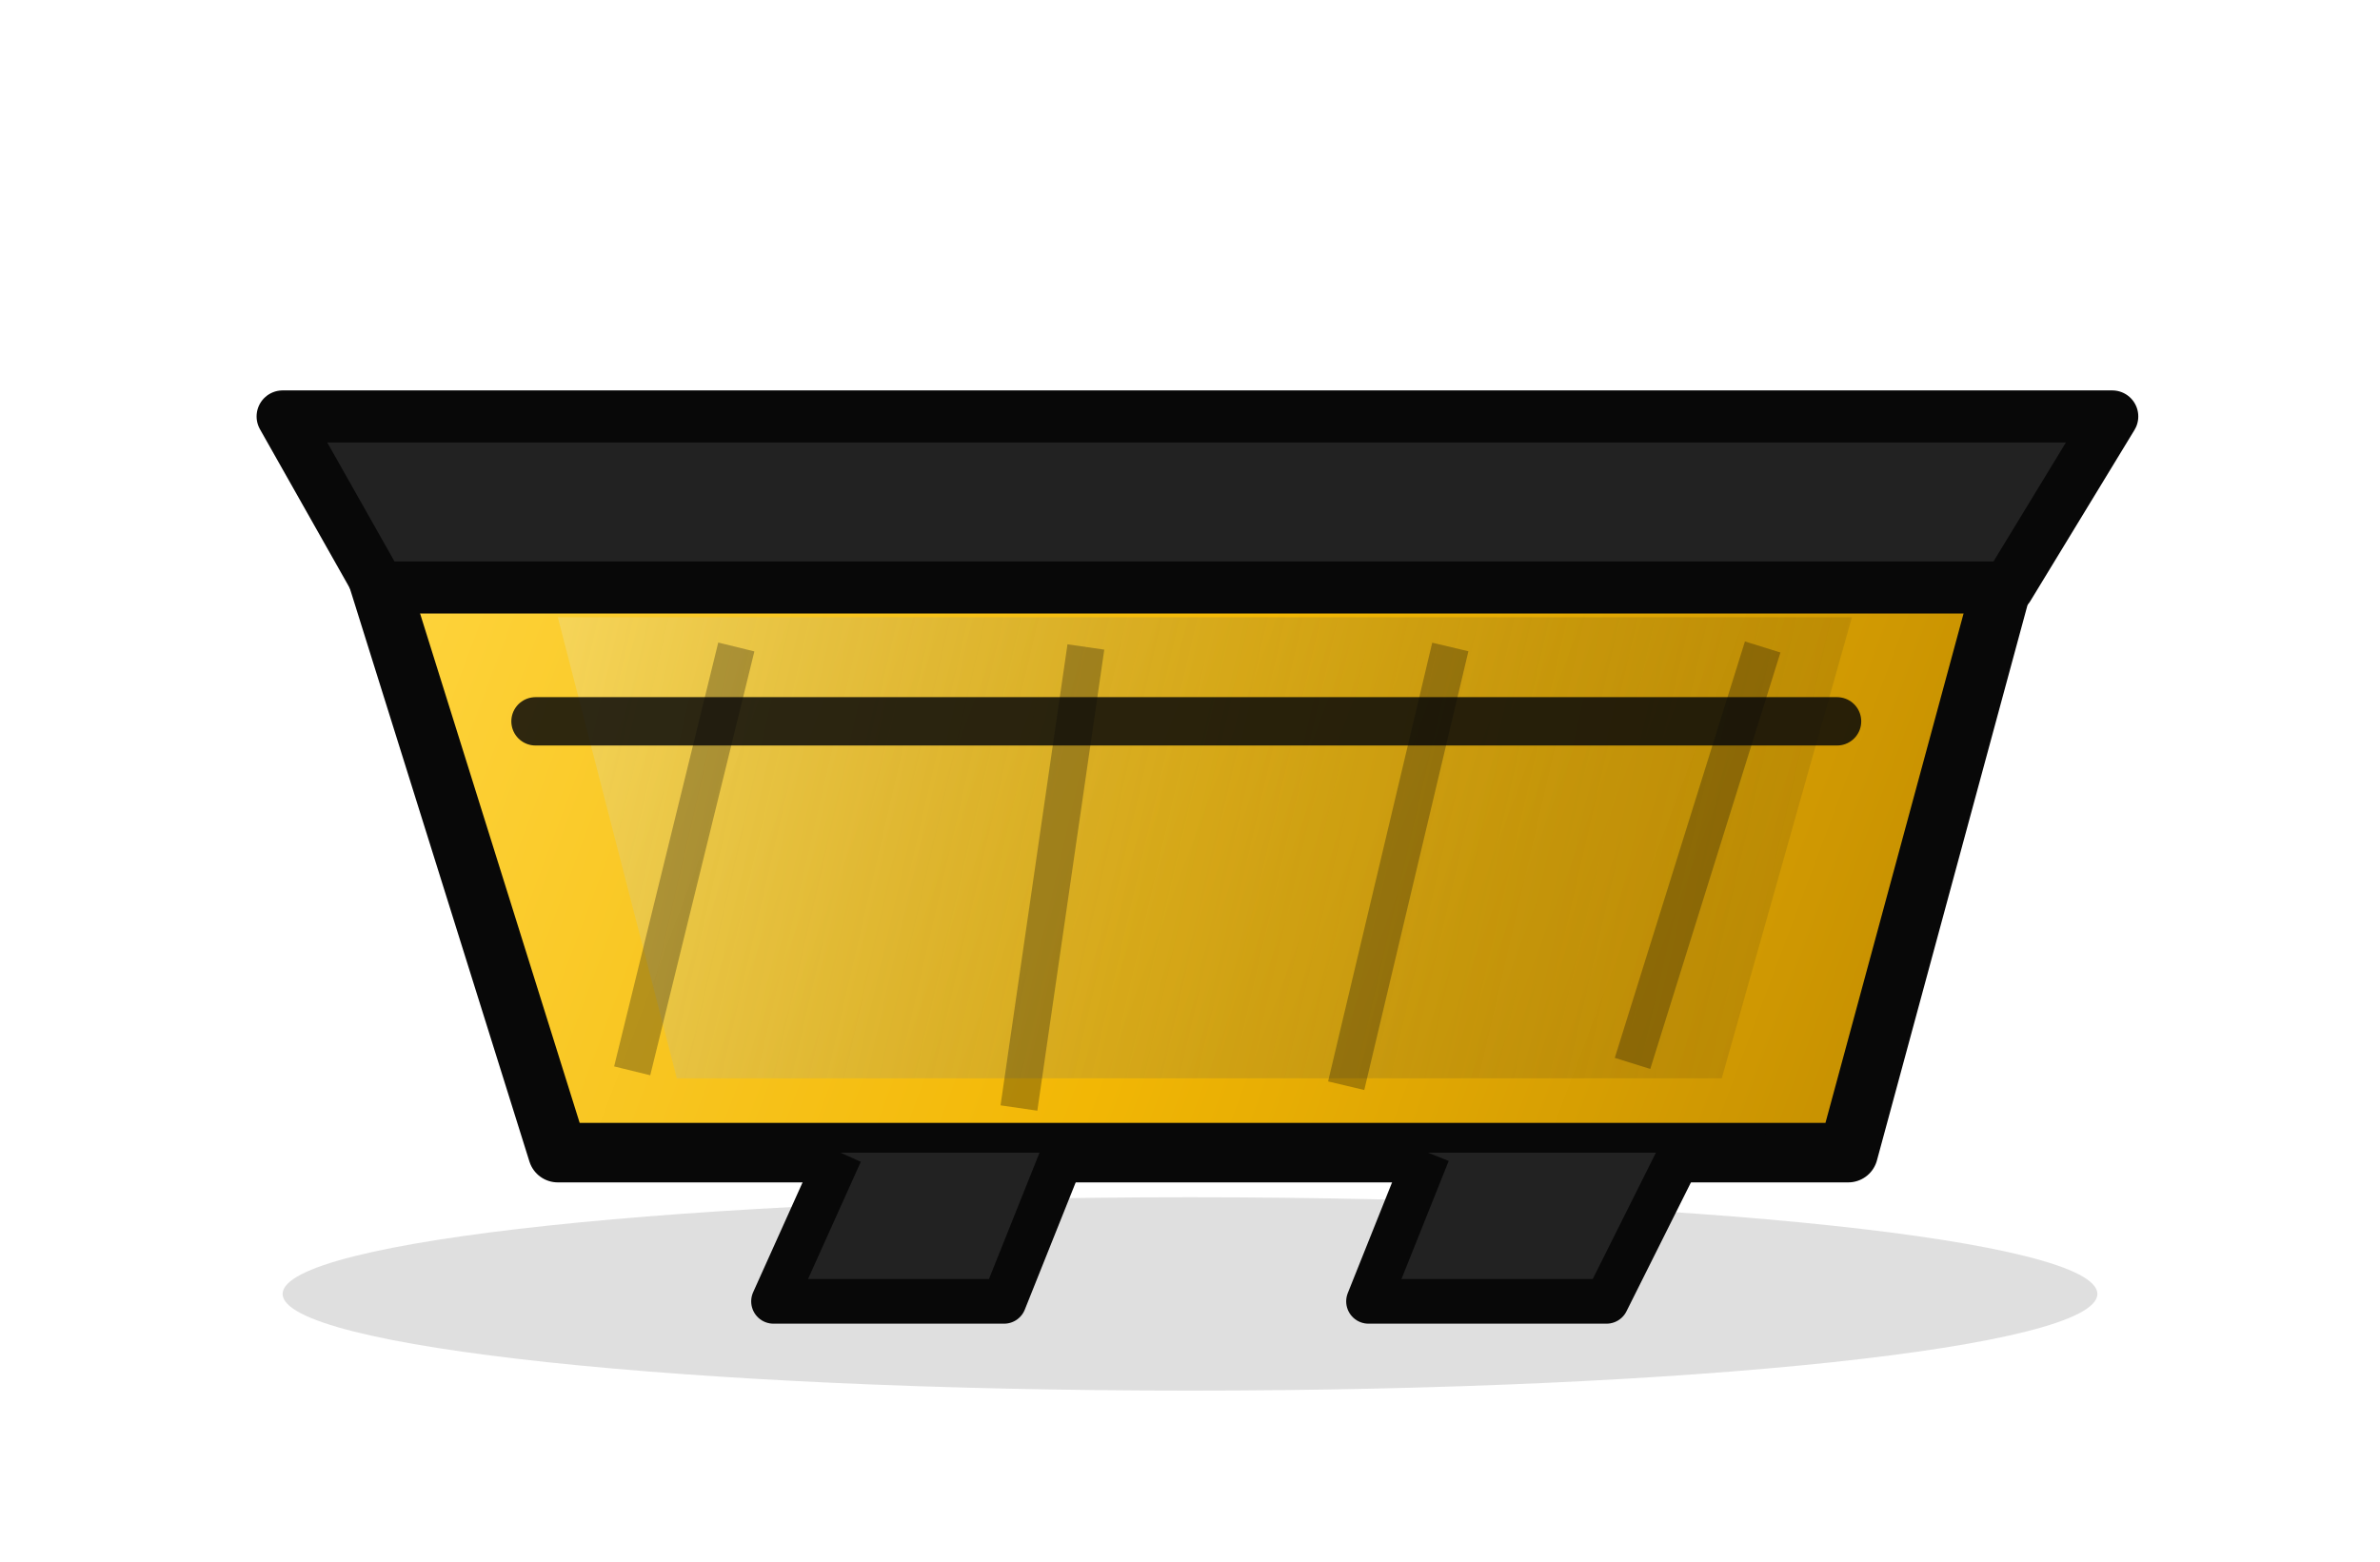
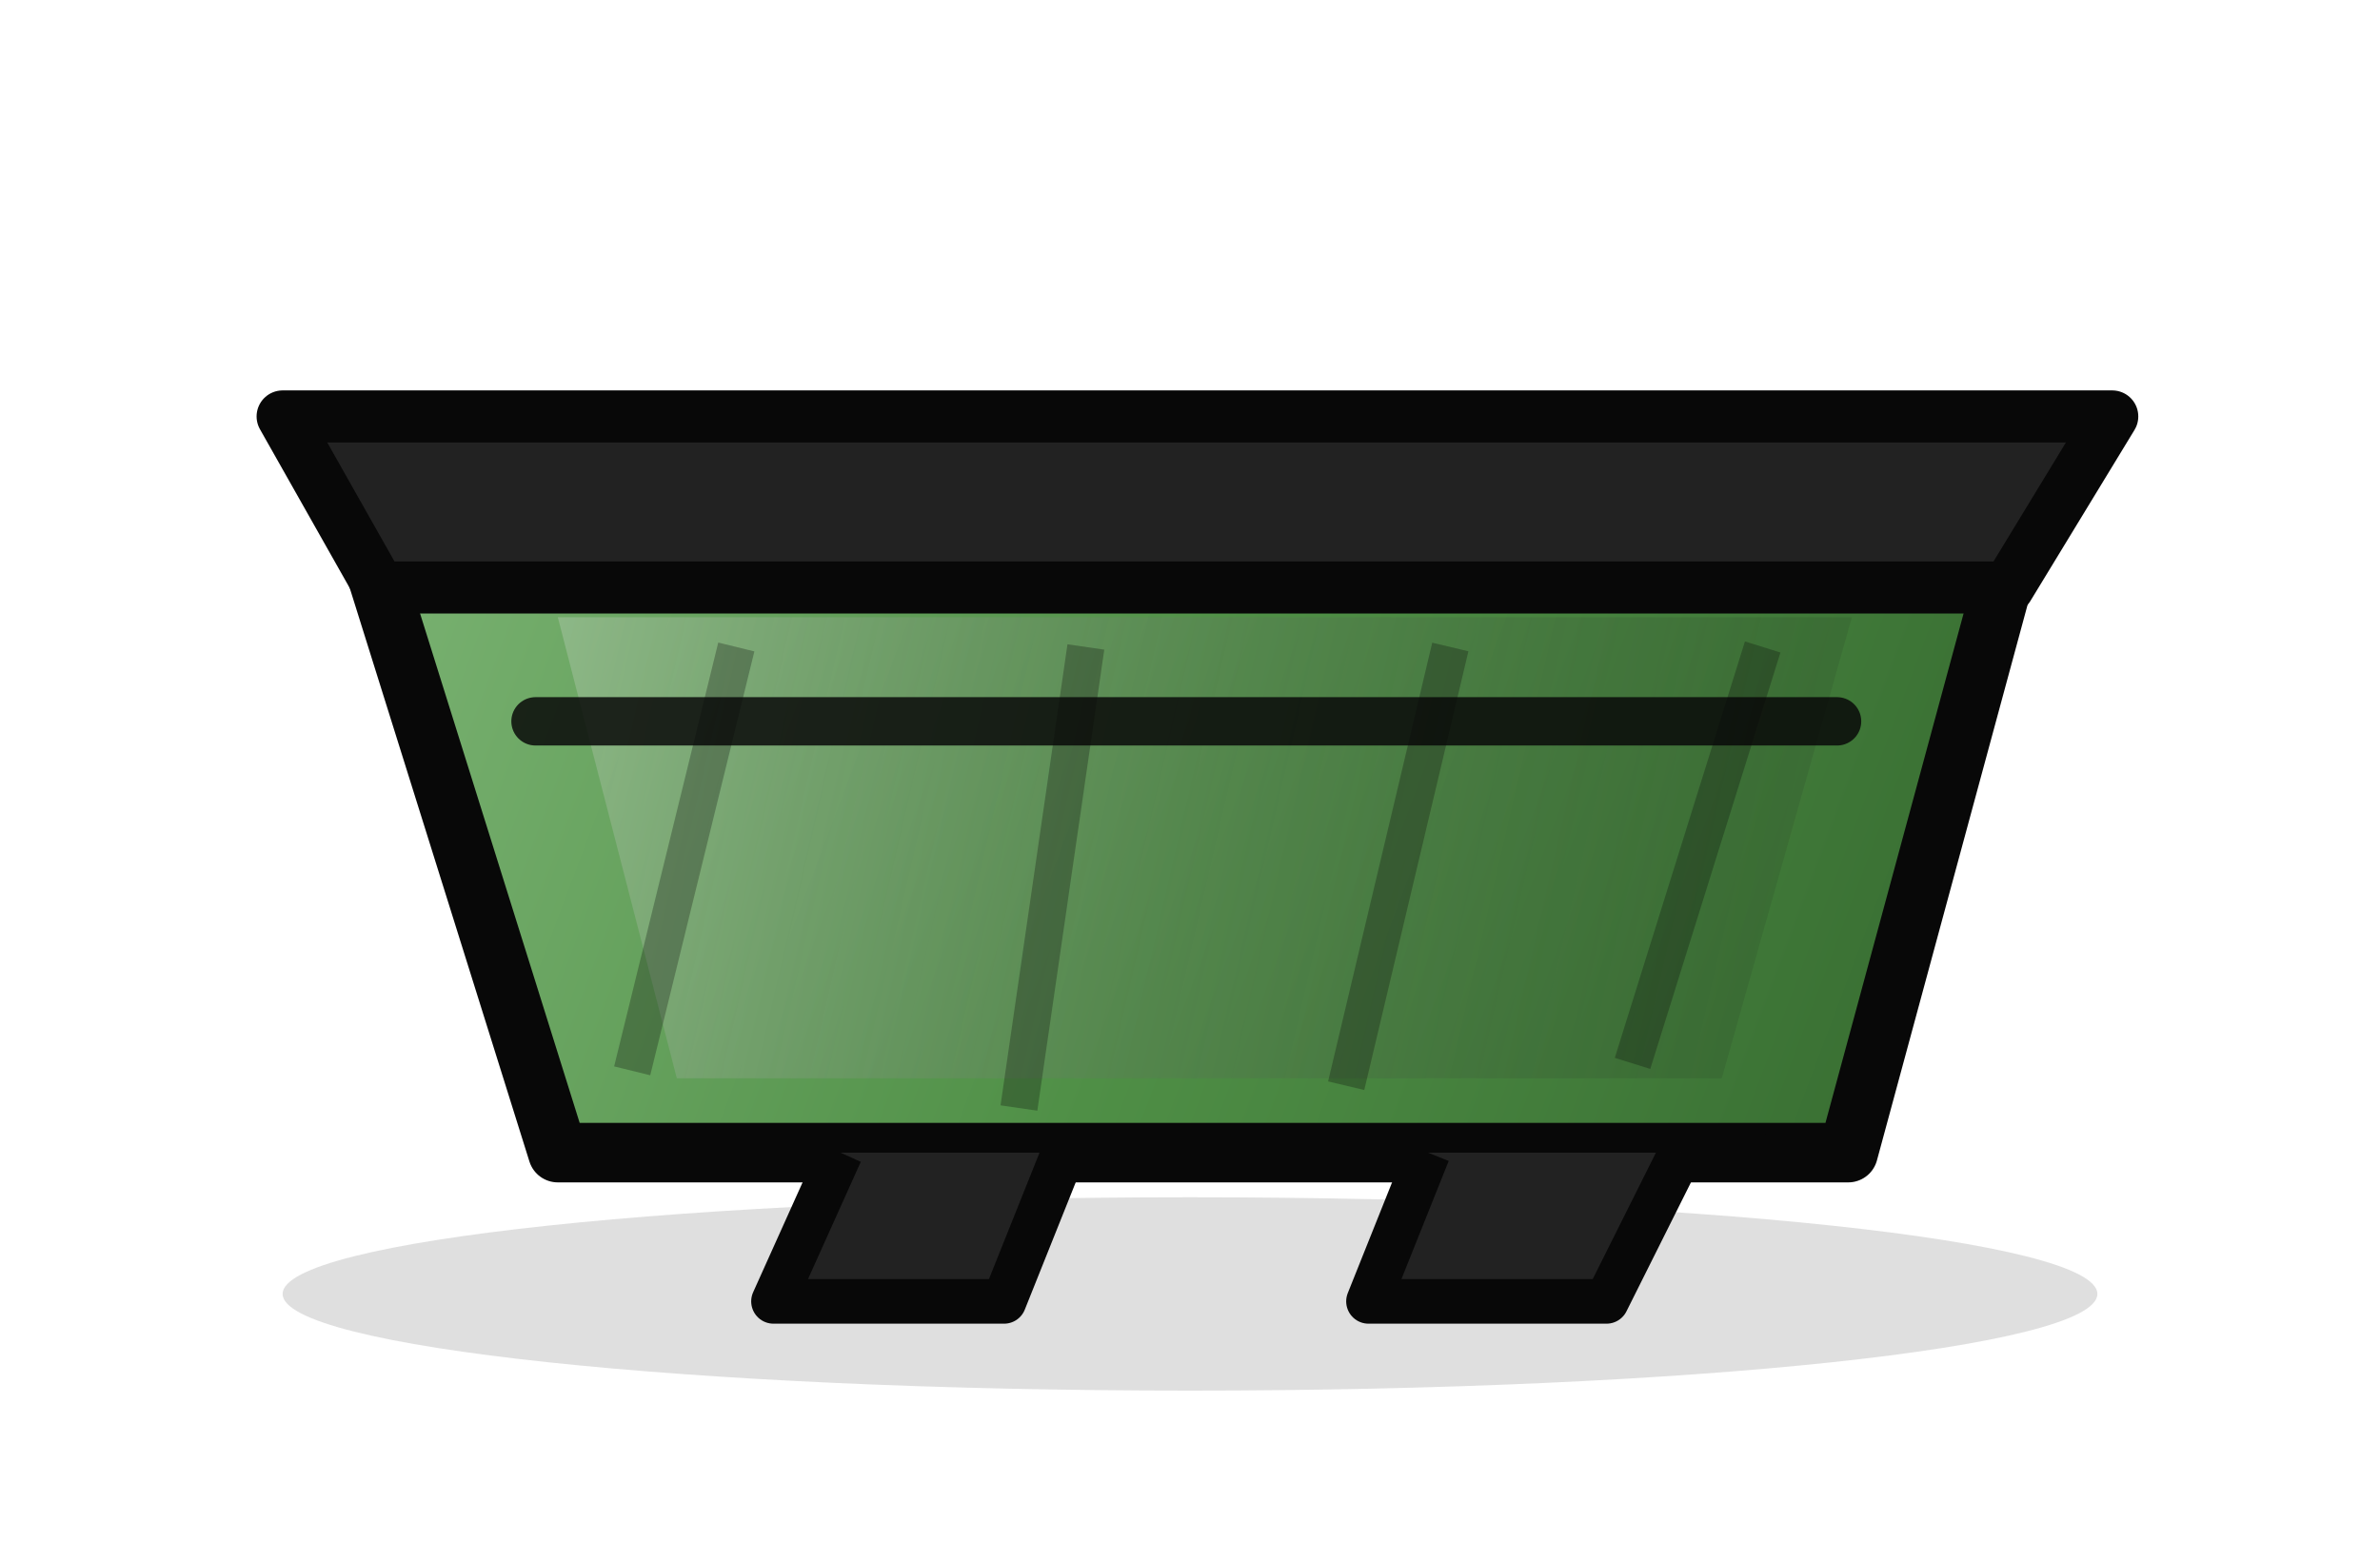
<svg xmlns="http://www.w3.org/2000/svg" viewBox="0 0 640 420" role="img" aria-label="Container skip mediu de 5 metri cubi">
  <defs>
    <linearGradient id="body5" x1="92" x2="542" y1="145" y2="314" gradientUnits="userSpaceOnUse">
-       <stop stop-color="#ffd640" />
-       <stop offset="0.5" stop-color="#f2b705" />
-       <stop offset="1" stop-color="#bd8800" />
+       <stop stop-color="#7bb373" />
+       <stop offset="0.5" stop-color="#4f8f46" />
+       <stop offset="1" stop-color="#35692f" />
    </linearGradient>
    <linearGradient id="side5" x1="110" x2="500" y1="210" y2="300" gradientUnits="userSpaceOnUse">
-       <stop stop-color="#fff0a0" stop-opacity=".42" />
+       <stop stop-color="#c8ddc4" stop-opacity=".42" />
      <stop offset="1" stop-color="#080808" stop-opacity=".08" />
    </linearGradient>
  </defs>
  <rect width="640" height="420" fill="none" />
  <ellipse cx="320" cy="348" rx="244" ry="26" fill="#080808" opacity=".13" />
  <path d="M98 144h444l-45 166H150z" fill="url(#body5)" stroke="#080808" stroke-width="16" stroke-linejoin="round" />
  <path d="M76 112h492l-28 46H102z" fill="#222" stroke="#080808" stroke-width="14" stroke-linejoin="round" />
  <path d="M150 166h348l-35 124H182z" fill="url(#side5)" />
  <path d="M144 194h350" stroke="#080808" stroke-width="13" stroke-linecap="round" opacity=".84" />
  <path d="M192 310h278" stroke="#080808" stroke-width="14" stroke-linecap="round" />
  <path d="M198 174l-28 114M292 174l-18 124M390 174l-28 118M474 174l-35 112" stroke="#080808" stroke-width="10" opacity=".28" />
  <path d="M226 310l-18 40h62l16-40M384 310l-16 40h64l20-40" fill="#222" stroke="#080808" stroke-width="12" stroke-linejoin="round" />
</svg>
